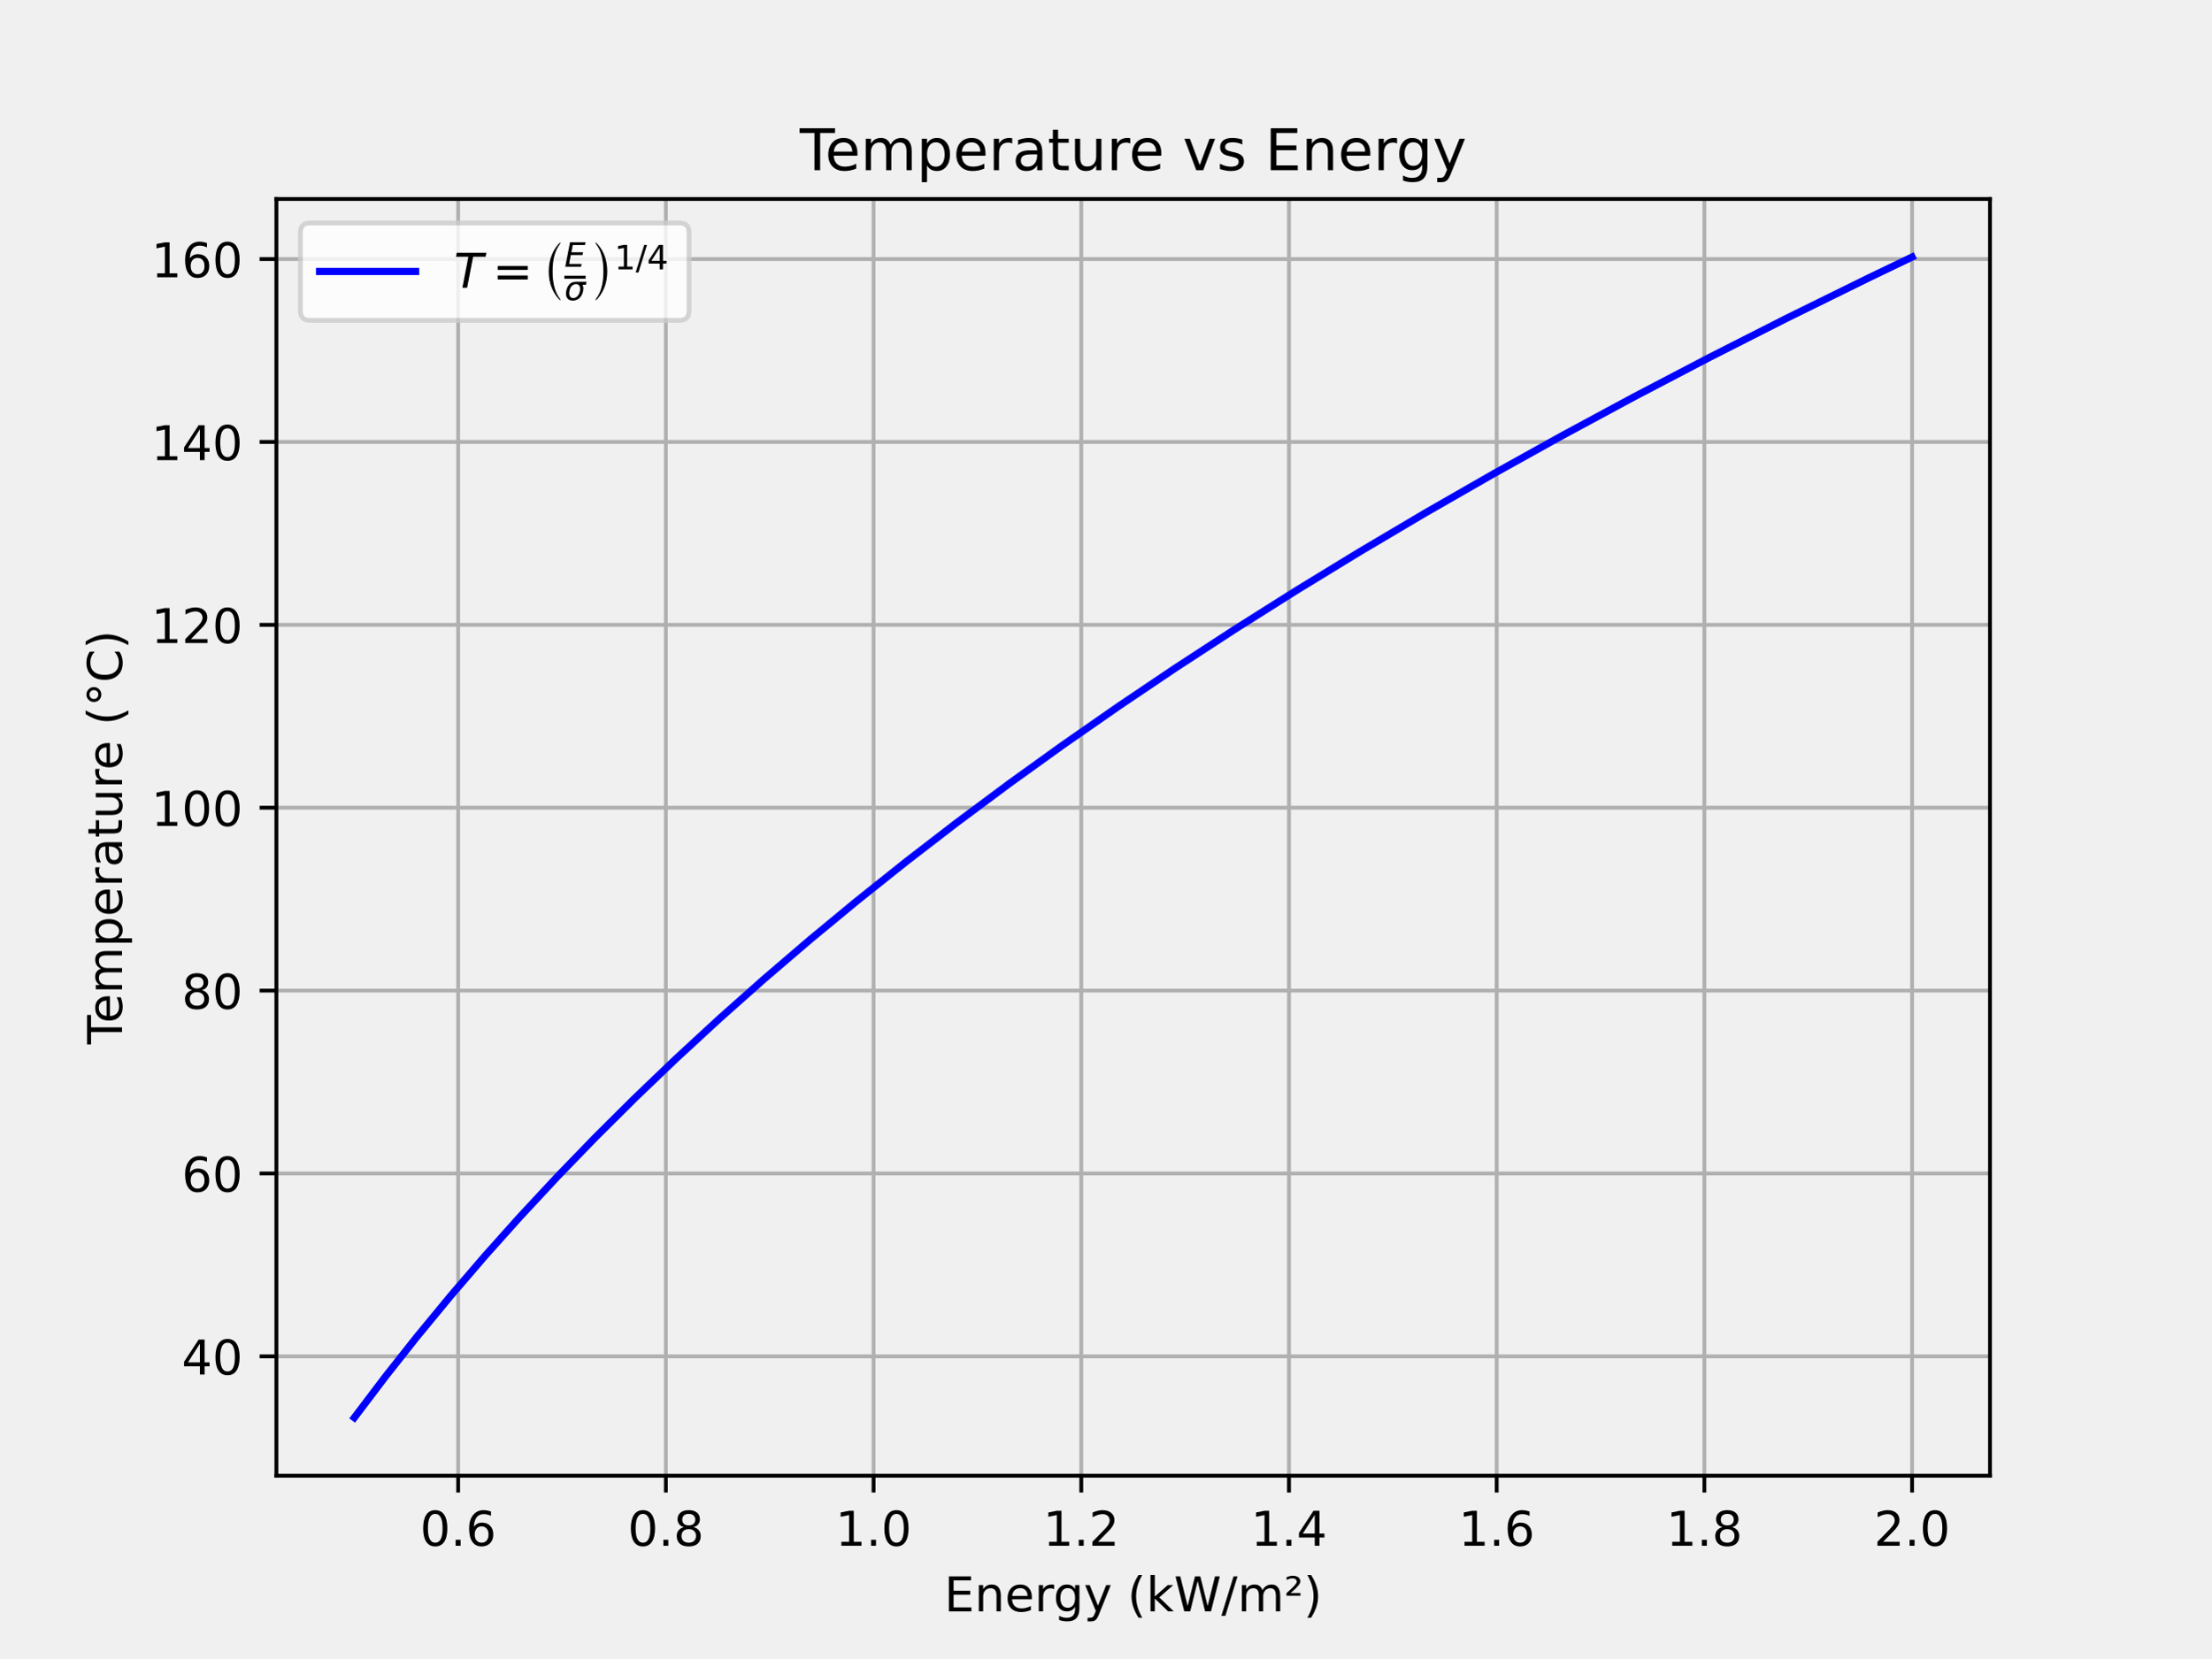
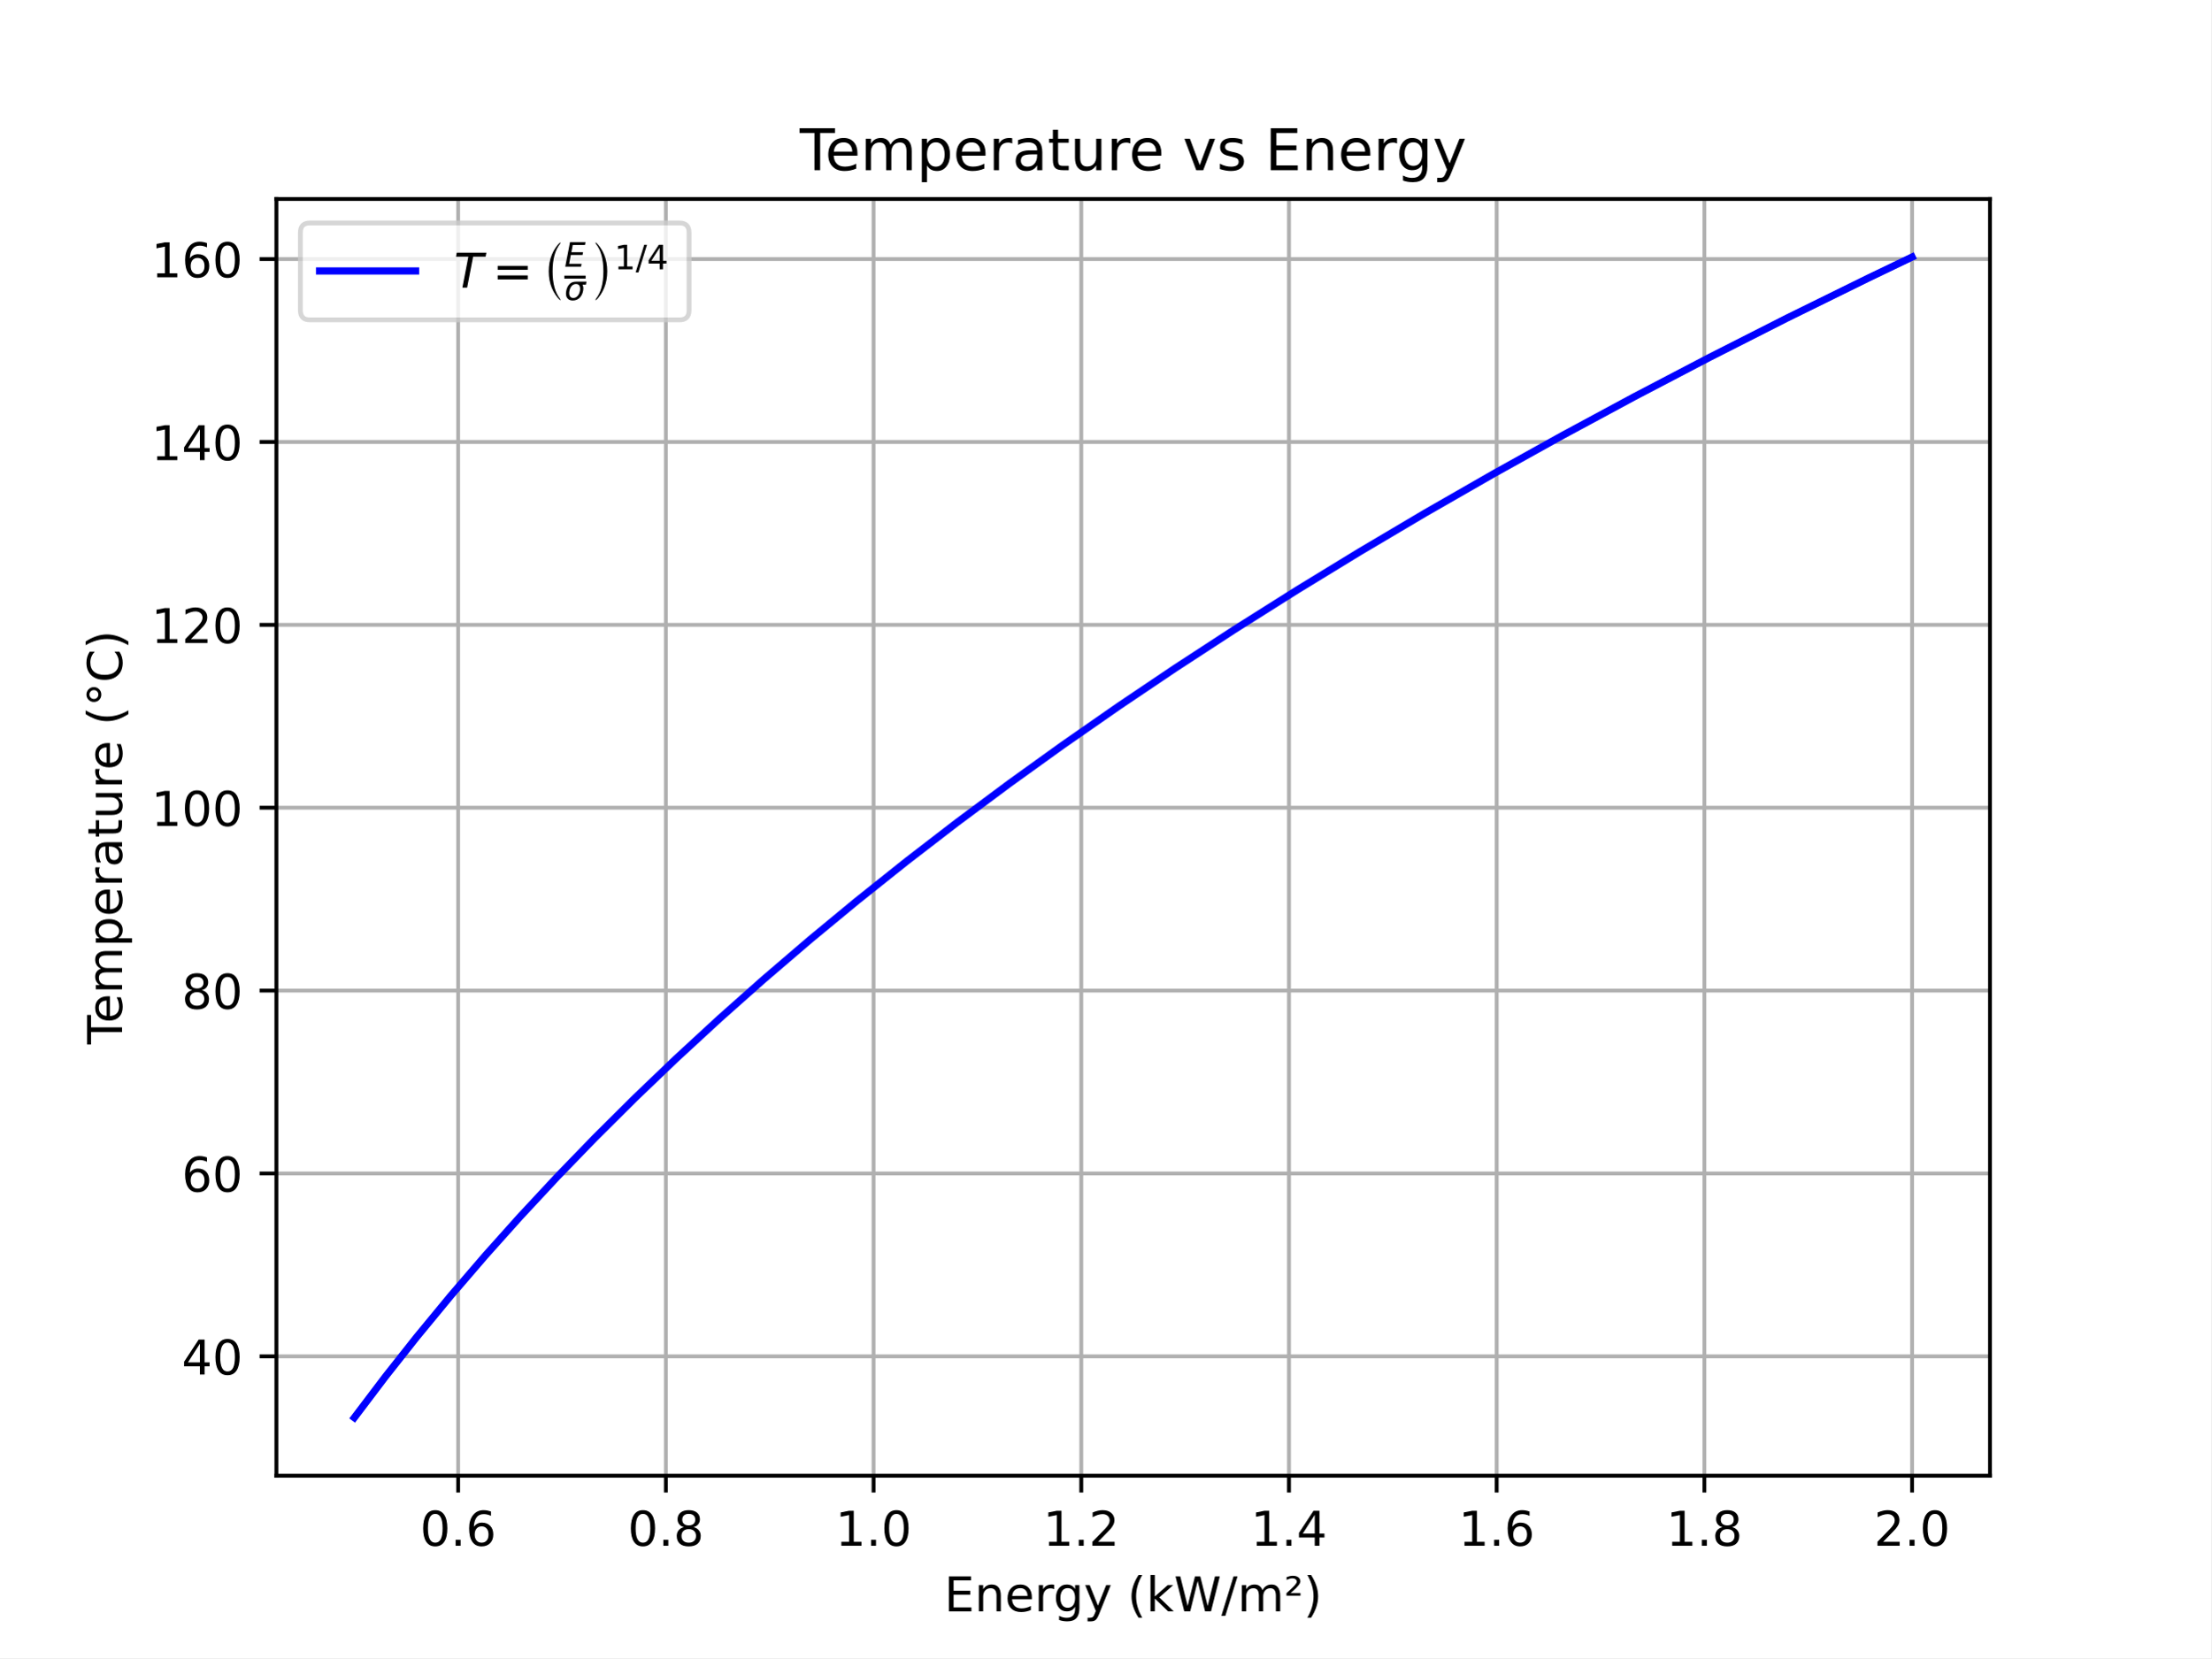
<svg xmlns="http://www.w3.org/2000/svg" xmlns:xlink="http://www.w3.org/1999/xlink" width="460.8pt" height="345.6pt" viewBox="0 0 460.8 345.6" version="1.1">
  <defs>
    <style type="text/css">*{stroke-linejoin: round; stroke-linecap: butt}</style>
  </defs>
  <g id="figure_1">
    <g id="patch_1">
-       <path d="M 0 345.6  L 460.8 345.6  L 460.8 0  L 0 0  L 0 345.6  z " style="fill: none" />
+       <path d="M 0 345.6  L 460.8 345.6  L 460.8 0  L 0 0  z " style="fill: #ffffff" />
    </g>
    <g id="axes_1">
      <g id="patch_2">
-         <path d="M 57.6 307.584  L 414.72 307.584  L 414.72 41.472  L 57.6 41.472  L 57.6 307.584  z " style="fill: none" />
+         <path d="M 57.6 307.584  L 414.72 307.584  L 414.72 41.472  L 57.6 41.472  z " style="fill: #ffffff" />
      </g>
      <g id="matplotlib.axis_1">
        <g id="xtick_1">
          <g id="line2d_1">
-             <path d="M 95.476 307.584  L 95.476 41.472  " clip-path="url(#p5bc723634e)" style="fill: none; stroke: #b0b0b0; stroke-width: 0.8; stroke-linecap: square" />
+             <path d="M 95.476 307.584  L 95.476 41.472  " clip-path="url(#p8fc772c055)" style="fill: none; stroke: #b0b0b0; stroke-width: 0.8; stroke-linecap: square" />
          </g>
          <g id="line2d_2">
            <defs>
-               <path id="m1105224694" d="M 0 0  L 0 3.5  " style="stroke: #000000; stroke-width: 0.8" />
+               <path id="m99af0dffe1" d="M 0 0  L 0 3.5  " style="stroke: #000000; stroke-width: 0.8" />
            </defs>
            <g>
-               <use xlink:href="#m1105224694" x="95.476" y="307.584" style="stroke: #000000; stroke-width: 0.8" />
+               <use xlink:href="#m99af0dffe1" x="95.476" y="307.584" style="stroke: #000000; stroke-width: 0.8" />
            </g>
          </g>
          <g id="text_1">
            <g transform="translate(87.5248 322.1824) scale(0.1 -0.1)">
              <defs>
                <path id="DejaVuSans-30" d="M 2034 4250  Q 1547 4250 1301 3770  Q 1056 3291 1056 2328  Q 1056 1369 1301 889  Q 1547 409 2034 409  Q 2525 409 2770 889  Q 3016 1369 3016 2328  Q 3016 3291 2770 3770  Q 2525 4250 2034 4250  z M 2034 4750  Q 2819 4750 3233 4129  Q 3647 3509 3647 2328  Q 3647 1150 3233 529  Q 2819 -91 2034 -91  Q 1250 -91 836 529  Q 422 1150 422 2328  Q 422 3509 836 4129  Q 1250 4750 2034 4750  z " transform="scale(0.015625)" />
                <path id="DejaVuSans-2e" d="M 684 794  L 1344 794  L 1344 0  L 684 0  L 684 794  z " transform="scale(0.015625)" />
                <path id="DejaVuSans-36" d="M 2113 2584  Q 1688 2584 1439 2293  Q 1191 2003 1191 1497  Q 1191 994 1439 701  Q 1688 409 2113 409  Q 2538 409 2786 701  Q 3034 994 3034 1497  Q 3034 2003 2786 2293  Q 2538 2584 2113 2584  z M 3366 4563  L 3366 3988  Q 3128 4100 2886 4159  Q 2644 4219 2406 4219  Q 1781 4219 1451 3797  Q 1122 3375 1075 2522  Q 1259 2794 1537 2939  Q 1816 3084 2150 3084  Q 2853 3084 3261 2657  Q 3669 2231 3669 1497  Q 3669 778 3244 343  Q 2819 -91 2113 -91  Q 1303 -91 875 529  Q 447 1150 447 2328  Q 447 3434 972 4092  Q 1497 4750 2381 4750  Q 2619 4750 2861 4703  Q 3103 4656 3366 4563  z " transform="scale(0.015625)" />
              </defs>
              <use xlink:href="#DejaVuSans-30" />
              <use xlink:href="#DejaVuSans-2e" transform="translate(63.62305 0)" />
              <use xlink:href="#DejaVuSans-36" transform="translate(95.41016 0)" />
            </g>
          </g>
        </g>
        <g id="xtick_2">
          <g id="line2d_3">
-             <path d="M 138.764 307.584  L 138.764 41.472  " clip-path="url(#p5bc723634e)" style="fill: none; stroke: #b0b0b0; stroke-width: 0.8; stroke-linecap: square" />
+             <path d="M 138.764 307.584  L 138.764 41.472  " clip-path="url(#p8fc772c055)" style="fill: none; stroke: #b0b0b0; stroke-width: 0.8; stroke-linecap: square" />
          </g>
          <g id="line2d_4">
            <g>
-               <use xlink:href="#m1105224694" x="138.764" y="307.584" style="stroke: #000000; stroke-width: 0.8" />
+               <use xlink:href="#m99af0dffe1" x="138.764" y="307.584" style="stroke: #000000; stroke-width: 0.8" />
            </g>
          </g>
          <g id="text_2">
            <g transform="translate(130.8121 322.1824) scale(0.1 -0.1)">
              <defs>
                <path id="DejaVuSans-38" d="M 2034 2216  Q 1584 2216 1326 1975  Q 1069 1734 1069 1313  Q 1069 891 1326 650  Q 1584 409 2034 409  Q 2484 409 2743 651  Q 3003 894 3003 1313  Q 3003 1734 2745 1975  Q 2488 2216 2034 2216  z M 1403 2484  Q 997 2584 770 2862  Q 544 3141 544 3541  Q 544 4100 942 4425  Q 1341 4750 2034 4750  Q 2731 4750 3128 4425  Q 3525 4100 3525 3541  Q 3525 3141 3298 2862  Q 3072 2584 2669 2484  Q 3125 2378 3379 2068  Q 3634 1759 3634 1313  Q 3634 634 3220 271  Q 2806 -91 2034 -91  Q 1263 -91 848 271  Q 434 634 434 1313  Q 434 1759 690 2068  Q 947 2378 1403 2484  z M 1172 3481  Q 1172 3119 1398 2916  Q 1625 2713 2034 2713  Q 2441 2713 2670 2916  Q 2900 3119 2900 3481  Q 2900 3844 2670 4047  Q 2441 4250 2034 4250  Q 1625 4250 1398 4047  Q 1172 3844 1172 3481  z " transform="scale(0.015625)" />
              </defs>
              <use xlink:href="#DejaVuSans-30" />
              <use xlink:href="#DejaVuSans-2e" transform="translate(63.62305 0)" />
              <use xlink:href="#DejaVuSans-38" transform="translate(95.41016 0)" />
            </g>
          </g>
        </g>
        <g id="xtick_3">
          <g id="line2d_5">
-             <path d="M 182.051 307.584  L 182.051 41.472  " clip-path="url(#p5bc723634e)" style="fill: none; stroke: #b0b0b0; stroke-width: 0.8; stroke-linecap: square" />
+             <path d="M 182.051 307.584  L 182.051 41.472  " clip-path="url(#p8fc772c055)" style="fill: none; stroke: #b0b0b0; stroke-width: 0.8; stroke-linecap: square" />
          </g>
          <g id="line2d_6">
            <g>
-               <use xlink:href="#m1105224694" x="182.051" y="307.584" style="stroke: #000000; stroke-width: 0.8" />
+               <use xlink:href="#m99af0dffe1" x="182.051" y="307.584" style="stroke: #000000; stroke-width: 0.8" />
            </g>
          </g>
          <g id="text_3">
            <g transform="translate(174.0993 322.1824) scale(0.1 -0.1)">
              <defs>
                <path id="DejaVuSans-31" d="M 794 531  L 1825 531  L 1825 4091  L 703 3866  L 703 4441  L 1819 4666  L 2450 4666  L 2450 531  L 3481 531  L 3481 0  L 794 0  L 794 531  z " transform="scale(0.015625)" />
              </defs>
              <use xlink:href="#DejaVuSans-31" />
              <use xlink:href="#DejaVuSans-2e" transform="translate(63.62305 0)" />
              <use xlink:href="#DejaVuSans-30" transform="translate(95.41016 0)" />
            </g>
          </g>
        </g>
        <g id="xtick_4">
          <g id="line2d_7">
-             <path d="M 225.338 307.584  L 225.338 41.472  " clip-path="url(#p5bc723634e)" style="fill: none; stroke: #b0b0b0; stroke-width: 0.8; stroke-linecap: square" />
+             <path d="M 225.338 307.584  L 225.338 41.472  " clip-path="url(#p8fc772c055)" style="fill: none; stroke: #b0b0b0; stroke-width: 0.8; stroke-linecap: square" />
          </g>
          <g id="line2d_8">
            <g>
-               <use xlink:href="#m1105224694" x="225.338" y="307.584" style="stroke: #000000; stroke-width: 0.8" />
+               <use xlink:href="#m99af0dffe1" x="225.338" y="307.584" style="stroke: #000000; stroke-width: 0.8" />
            </g>
          </g>
          <g id="text_4">
            <g transform="translate(217.3866 322.1824) scale(0.1 -0.1)">
              <defs>
                <path id="DejaVuSans-32" d="M 1228 531  L 3431 531  L 3431 0  L 469 0  L 469 531  Q 828 903 1448 1529  Q 2069 2156 2228 2338  Q 2531 2678 2651 2914  Q 2772 3150 2772 3378  Q 2772 3750 2511 3984  Q 2250 4219 1831 4219  Q 1534 4219 1204 4116  Q 875 4013 500 3803  L 500 4441  Q 881 4594 1212 4672  Q 1544 4750 1819 4750  Q 2544 4750 2975 4387  Q 3406 4025 3406 3419  Q 3406 3131 3298 2873  Q 3191 2616 2906 2266  Q 2828 2175 2409 1742  Q 1991 1309 1228 531  z " transform="scale(0.015625)" />
              </defs>
              <use xlink:href="#DejaVuSans-31" />
              <use xlink:href="#DejaVuSans-2e" transform="translate(63.62305 0)" />
              <use xlink:href="#DejaVuSans-32" transform="translate(95.41016 0)" />
            </g>
          </g>
        </g>
        <g id="xtick_5">
          <g id="line2d_9">
-             <path d="M 268.625 307.584  L 268.625 41.472  " clip-path="url(#p5bc723634e)" style="fill: none; stroke: #b0b0b0; stroke-width: 0.8; stroke-linecap: square" />
+             <path d="M 268.625 307.584  L 268.625 41.472  " clip-path="url(#p8fc772c055)" style="fill: none; stroke: #b0b0b0; stroke-width: 0.8; stroke-linecap: square" />
          </g>
          <g id="line2d_10">
            <g>
-               <use xlink:href="#m1105224694" x="268.625" y="307.584" style="stroke: #000000; stroke-width: 0.8" />
+               <use xlink:href="#m99af0dffe1" x="268.625" y="307.584" style="stroke: #000000; stroke-width: 0.8" />
            </g>
          </g>
          <g id="text_5">
            <g transform="translate(260.6739 322.1824) scale(0.1 -0.1)">
              <defs>
                <path id="DejaVuSans-34" d="M 2419 4116  L 825 1625  L 2419 1625  L 2419 4116  z M 2253 4666  L 3047 4666  L 3047 1625  L 3713 1625  L 3713 1100  L 3047 1100  L 3047 0  L 2419 0  L 2419 1100  L 313 1100  L 313 1709  L 2253 4666  z " transform="scale(0.015625)" />
              </defs>
              <use xlink:href="#DejaVuSans-31" />
              <use xlink:href="#DejaVuSans-2e" transform="translate(63.62305 0)" />
              <use xlink:href="#DejaVuSans-34" transform="translate(95.41016 0)" />
            </g>
          </g>
        </g>
        <g id="xtick_6">
          <g id="line2d_11">
-             <path d="M 311.913 307.584  L 311.913 41.472  " clip-path="url(#p5bc723634e)" style="fill: none; stroke: #b0b0b0; stroke-width: 0.8; stroke-linecap: square" />
+             <path d="M 311.913 307.584  L 311.913 41.472  " clip-path="url(#p8fc772c055)" style="fill: none; stroke: #b0b0b0; stroke-width: 0.8; stroke-linecap: square" />
          </g>
          <g id="line2d_12">
            <g>
-               <use xlink:href="#m1105224694" x="311.913" y="307.584" style="stroke: #000000; stroke-width: 0.8" />
+               <use xlink:href="#m99af0dffe1" x="311.913" y="307.584" style="stroke: #000000; stroke-width: 0.8" />
            </g>
          </g>
          <g id="text_6">
            <g transform="translate(303.9612 322.1824) scale(0.1 -0.1)">
              <use xlink:href="#DejaVuSans-31" />
              <use xlink:href="#DejaVuSans-2e" transform="translate(63.62305 0)" />
              <use xlink:href="#DejaVuSans-36" transform="translate(95.41016 0)" />
            </g>
          </g>
        </g>
        <g id="xtick_7">
          <g id="line2d_13">
-             <path d="M 355.2 307.584  L 355.2 41.472  " clip-path="url(#p5bc723634e)" style="fill: none; stroke: #b0b0b0; stroke-width: 0.8; stroke-linecap: square" />
+             <path d="M 355.2 307.584  L 355.2 41.472  " clip-path="url(#p8fc772c055)" style="fill: none; stroke: #b0b0b0; stroke-width: 0.8; stroke-linecap: square" />
          </g>
          <g id="line2d_14">
            <g>
-               <use xlink:href="#m1105224694" x="355.2" y="307.584" style="stroke: #000000; stroke-width: 0.8" />
+               <use xlink:href="#m99af0dffe1" x="355.2" y="307.584" style="stroke: #000000; stroke-width: 0.8" />
            </g>
          </g>
          <g id="text_7">
            <g transform="translate(347.2484 322.1824) scale(0.1 -0.1)">
              <use xlink:href="#DejaVuSans-31" />
              <use xlink:href="#DejaVuSans-2e" transform="translate(63.62305 0)" />
              <use xlink:href="#DejaVuSans-38" transform="translate(95.41016 0)" />
            </g>
          </g>
        </g>
        <g id="xtick_8">
          <g id="line2d_15">
-             <path d="M 398.487 307.584  L 398.487 41.472  " clip-path="url(#p5bc723634e)" style="fill: none; stroke: #b0b0b0; stroke-width: 0.8; stroke-linecap: square" />
+             <path d="M 398.487 307.584  L 398.487 41.472  " clip-path="url(#p8fc772c055)" style="fill: none; stroke: #b0b0b0; stroke-width: 0.8; stroke-linecap: square" />
          </g>
          <g id="line2d_16">
            <g>
-               <use xlink:href="#m1105224694" x="398.487" y="307.584" style="stroke: #000000; stroke-width: 0.8" />
+               <use xlink:href="#m99af0dffe1" x="398.487" y="307.584" style="stroke: #000000; stroke-width: 0.8" />
            </g>
          </g>
          <g id="text_8">
            <g transform="translate(390.5357 322.1824) scale(0.1 -0.1)">
              <use xlink:href="#DejaVuSans-32" />
              <use xlink:href="#DejaVuSans-2e" transform="translate(63.62305 0)" />
              <use xlink:href="#DejaVuSans-30" transform="translate(95.41016 0)" />
            </g>
          </g>
        </g>
        <g id="text_9">
          <g transform="translate(196.7647 335.8606) scale(0.1 -0.1)">
            <defs>
              <path id="DejaVuSans-45" d="M 628 4666  L 3578 4666  L 3578 4134  L 1259 4134  L 1259 2753  L 3481 2753  L 3481 2222  L 1259 2222  L 1259 531  L 3634 531  L 3634 0  L 628 0  L 628 4666  z " transform="scale(0.015625)" />
              <path id="DejaVuSans-6e" d="M 3513 2113  L 3513 0  L 2938 0  L 2938 2094  Q 2938 2591 2744 2837  Q 2550 3084 2163 3084  Q 1697 3084 1428 2787  Q 1159 2491 1159 1978  L 1159 0  L 581 0  L 581 3500  L 1159 3500  L 1159 2956  Q 1366 3272 1645 3428  Q 1925 3584 2291 3584  Q 2894 3584 3203 3211  Q 3513 2838 3513 2113  z " transform="scale(0.015625)" />
              <path id="DejaVuSans-65" d="M 3597 1894  L 3597 1613  L 953 1613  Q 991 1019 1311 708  Q 1631 397 2203 397  Q 2534 397 2845 478  Q 3156 559 3463 722  L 3463 178  Q 3153 47 2828 -22  Q 2503 -91 2169 -91  Q 1331 -91 842 396  Q 353 884 353 1716  Q 353 2575 817 3079  Q 1281 3584 2069 3584  Q 2775 3584 3186 3129  Q 3597 2675 3597 1894  z M 3022 2063  Q 3016 2534 2758 2815  Q 2500 3097 2075 3097  Q 1594 3097 1305 2825  Q 1016 2553 972 2059  L 3022 2063  z " transform="scale(0.015625)" />
              <path id="DejaVuSans-72" d="M 2631 2963  Q 2534 3019 2420 3045  Q 2306 3072 2169 3072  Q 1681 3072 1420 2755  Q 1159 2438 1159 1844  L 1159 0  L 581 0  L 581 3500  L 1159 3500  L 1159 2956  Q 1341 3275 1631 3429  Q 1922 3584 2338 3584  Q 2397 3584 2469 3576  Q 2541 3569 2628 3553  L 2631 2963  z " transform="scale(0.015625)" />
              <path id="DejaVuSans-67" d="M 2906 1791  Q 2906 2416 2648 2759  Q 2391 3103 1925 3103  Q 1463 3103 1205 2759  Q 947 2416 947 1791  Q 947 1169 1205 825  Q 1463 481 1925 481  Q 2391 481 2648 825  Q 2906 1169 2906 1791  z M 3481 434  Q 3481 -459 3084 -895  Q 2688 -1331 1869 -1331  Q 1566 -1331 1297 -1286  Q 1028 -1241 775 -1147  L 775 -588  Q 1028 -725 1275 -790  Q 1522 -856 1778 -856  Q 2344 -856 2625 -561  Q 2906 -266 2906 331  L 2906 616  Q 2728 306 2450 153  Q 2172 0 1784 0  Q 1141 0 747 490  Q 353 981 353 1791  Q 353 2603 747 3093  Q 1141 3584 1784 3584  Q 2172 3584 2450 3431  Q 2728 3278 2906 2969  L 2906 3500  L 3481 3500  L 3481 434  z " transform="scale(0.015625)" />
              <path id="DejaVuSans-79" d="M 2059 -325  Q 1816 -950 1584 -1140  Q 1353 -1331 966 -1331  L 506 -1331  L 506 -850  L 844 -850  Q 1081 -850 1212 -737  Q 1344 -625 1503 -206  L 1606 56  L 191 3500  L 800 3500  L 1894 763  L 2988 3500  L 3597 3500  L 2059 -325  z " transform="scale(0.015625)" />
              <path id="DejaVuSans-20" transform="scale(0.015625)" />
              <path id="DejaVuSans-28" d="M 1984 4856  Q 1566 4138 1362 3434  Q 1159 2731 1159 2009  Q 1159 1288 1364 580  Q 1569 -128 1984 -844  L 1484 -844  Q 1016 -109 783 600  Q 550 1309 550 2009  Q 550 2706 781 3412  Q 1013 4119 1484 4856  L 1984 4856  z " transform="scale(0.015625)" />
              <path id="DejaVuSans-6b" d="M 581 4863  L 1159 4863  L 1159 1991  L 2875 3500  L 3609 3500  L 1753 1863  L 3688 0  L 2938 0  L 1159 1709  L 1159 0  L 581 0  L 581 4863  z " transform="scale(0.015625)" />
              <path id="DejaVuSans-57" d="M 213 4666  L 850 4666  L 1831 722  L 2809 4666  L 3519 4666  L 4500 722  L 5478 4666  L 6119 4666  L 4947 0  L 4153 0  L 3169 4050  L 2175 0  L 1381 0  L 213 4666  z " transform="scale(0.015625)" />
              <path id="DejaVuSans-2f" d="M 1625 4666  L 2156 4666  L 531 -594  L 0 -594  L 1625 4666  z " transform="scale(0.015625)" />
              <path id="DejaVuSans-6d" d="M 3328 2828  Q 3544 3216 3844 3400  Q 4144 3584 4550 3584  Q 5097 3584 5394 3201  Q 5691 2819 5691 2113  L 5691 0  L 5113 0  L 5113 2094  Q 5113 2597 4934 2840  Q 4756 3084 4391 3084  Q 3944 3084 3684 2787  Q 3425 2491 3425 1978  L 3425 0  L 2847 0  L 2847 2094  Q 2847 2600 2669 2842  Q 2491 3084 2119 3084  Q 1678 3084 1418 2786  Q 1159 2488 1159 1978  L 1159 0  L 581 0  L 581 3500  L 1159 3500  L 1159 2956  Q 1356 3278 1631 3431  Q 1906 3584 2284 3584  Q 2666 3584 2933 3390  Q 3200 3197 3328 2828  z " transform="scale(0.015625)" />
              <path id="DejaVuSans-b2" d="M 838 2444  L 2163 2444  L 2163 2088  L 294 2088  L 294 2431  Q 400 2528 597 2703  Q 1672 3656 1672 3950  Q 1672 4156 1509 4282  Q 1347 4409 1081 4409  Q 919 4409 728 4354  Q 538 4300 313 4191  L 313 4575  Q 553 4663 761 4706  Q 969 4750 1147 4750  Q 1600 4750 1872 4544  Q 2144 4338 2144 4000  Q 2144 3566 1109 2678  Q 934 2528 838 2444  z " transform="scale(0.015625)" />
              <path id="DejaVuSans-29" d="M 513 4856  L 1013 4856  Q 1481 4119 1714 3412  Q 1947 2706 1947 2009  Q 1947 1309 1714 600  Q 1481 -109 1013 -844  L 513 -844  Q 928 -128 1133 580  Q 1338 1288 1338 2009  Q 1338 2731 1133 3434  Q 928 4138 513 4856  z " transform="scale(0.015625)" />
            </defs>
            <use xlink:href="#DejaVuSans-45" />
            <use xlink:href="#DejaVuSans-6e" transform="translate(63.18359 0)" />
            <use xlink:href="#DejaVuSans-65" transform="translate(126.5625 0)" />
            <use xlink:href="#DejaVuSans-72" transform="translate(188.0859 0)" />
            <use xlink:href="#DejaVuSans-67" transform="translate(227.4492 0)" />
            <use xlink:href="#DejaVuSans-79" transform="translate(290.9258 0)" />
            <use xlink:href="#DejaVuSans-20" transform="translate(350.1055 0)" />
            <use xlink:href="#DejaVuSans-28" transform="translate(381.8926 0)" />
            <use xlink:href="#DejaVuSans-6b" transform="translate(420.9062 0)" />
            <use xlink:href="#DejaVuSans-57" transform="translate(478.8164 0)" />
            <use xlink:href="#DejaVuSans-2f" transform="translate(577.6934 0)" />
            <use xlink:href="#DejaVuSans-6d" transform="translate(611.3848 0)" />
            <use xlink:href="#DejaVuSans-b2" transform="translate(708.7969 0)" />
            <use xlink:href="#DejaVuSans-29" transform="translate(748.8848 0)" />
          </g>
        </g>
      </g>
      <g id="matplotlib.axis_2">
        <g id="ytick_1">
          <g id="line2d_17">
-             <path d="M 57.6 282.701  L 414.72 282.701  " clip-path="url(#p5bc723634e)" style="fill: none; stroke: #b0b0b0; stroke-width: 0.8; stroke-linecap: square" />
+             <path d="M 57.6 282.701  L 414.72 282.701  " clip-path="url(#p8fc772c055)" style="fill: none; stroke: #b0b0b0; stroke-width: 0.8; stroke-linecap: square" />
          </g>
          <g id="line2d_18">
            <defs>
-               <path id="m6d664740a3" d="M 0 0  L -3.5 0  " style="stroke: #000000; stroke-width: 0.8" />
+               <path id="m64b861ab31" d="M 0 0  L -3.5 0  " style="stroke: #000000; stroke-width: 0.8" />
            </defs>
            <g>
-               <use xlink:href="#m6d664740a3" x="57.6" y="282.701" style="stroke: #000000; stroke-width: 0.8" />
+               <use xlink:href="#m64b861ab31" x="57.6" y="282.701" style="stroke: #000000; stroke-width: 0.8" />
            </g>
          </g>
          <g id="text_10">
            <g transform="translate(37.875 286.5003) scale(0.1 -0.1)">
              <use xlink:href="#DejaVuSans-34" />
              <use xlink:href="#DejaVuSans-30" transform="translate(63.62305 0)" />
            </g>
          </g>
        </g>
        <g id="ytick_2">
          <g id="line2d_19">
-             <path d="M 57.6 244.583  L 414.72 244.583  " clip-path="url(#p5bc723634e)" style="fill: none; stroke: #b0b0b0; stroke-width: 0.8; stroke-linecap: square" />
+             <path d="M 57.6 244.583  L 414.72 244.583  " clip-path="url(#p8fc772c055)" style="fill: none; stroke: #b0b0b0; stroke-width: 0.8; stroke-linecap: square" />
          </g>
          <g id="line2d_20">
            <g>
-               <use xlink:href="#m6d664740a3" x="57.6" y="244.583" style="stroke: #000000; stroke-width: 0.8" />
+               <use xlink:href="#m64b861ab31" x="57.6" y="244.583" style="stroke: #000000; stroke-width: 0.8" />
            </g>
          </g>
          <g id="text_11">
            <g transform="translate(37.875 248.3823) scale(0.1 -0.1)">
              <use xlink:href="#DejaVuSans-36" />
              <use xlink:href="#DejaVuSans-30" transform="translate(63.62305 0)" />
            </g>
          </g>
        </g>
        <g id="ytick_3">
          <g id="line2d_21">
-             <path d="M 57.6 206.465  L 414.72 206.465  " clip-path="url(#p5bc723634e)" style="fill: none; stroke: #b0b0b0; stroke-width: 0.8; stroke-linecap: square" />
+             <path d="M 57.6 206.465  L 414.72 206.465  " clip-path="url(#p8fc772c055)" style="fill: none; stroke: #b0b0b0; stroke-width: 0.8; stroke-linecap: square" />
          </g>
          <g id="line2d_22">
            <g>
-               <use xlink:href="#m6d664740a3" x="57.6" y="206.465" style="stroke: #000000; stroke-width: 0.8" />
+               <use xlink:href="#m64b861ab31" x="57.6" y="206.465" style="stroke: #000000; stroke-width: 0.8" />
            </g>
          </g>
          <g id="text_12">
            <g transform="translate(37.875 210.2642) scale(0.1 -0.1)">
              <use xlink:href="#DejaVuSans-38" />
              <use xlink:href="#DejaVuSans-30" transform="translate(63.62305 0)" />
            </g>
          </g>
        </g>
        <g id="ytick_4">
          <g id="line2d_23">
-             <path d="M 57.6 168.347  L 414.72 168.347  " clip-path="url(#p5bc723634e)" style="fill: none; stroke: #b0b0b0; stroke-width: 0.8; stroke-linecap: square" />
+             <path d="M 57.6 168.347  L 414.72 168.347  " clip-path="url(#p8fc772c055)" style="fill: none; stroke: #b0b0b0; stroke-width: 0.8; stroke-linecap: square" />
          </g>
          <g id="line2d_24">
            <g>
-               <use xlink:href="#m6d664740a3" x="57.6" y="168.347" style="stroke: #000000; stroke-width: 0.8" />
+               <use xlink:href="#m64b861ab31" x="57.6" y="168.347" style="stroke: #000000; stroke-width: 0.8" />
            </g>
          </g>
          <g id="text_13">
            <g transform="translate(31.5125 172.1462) scale(0.1 -0.1)">
              <use xlink:href="#DejaVuSans-31" />
              <use xlink:href="#DejaVuSans-30" transform="translate(63.62305 0)" />
              <use xlink:href="#DejaVuSans-30" transform="translate(127.2461 0)" />
            </g>
          </g>
        </g>
        <g id="ytick_5">
          <g id="line2d_25">
-             <path d="M 57.6 130.229  L 414.72 130.229  " clip-path="url(#p5bc723634e)" style="fill: none; stroke: #b0b0b0; stroke-width: 0.8; stroke-linecap: square" />
+             <path d="M 57.6 130.229  L 414.72 130.229  " clip-path="url(#p8fc772c055)" style="fill: none; stroke: #b0b0b0; stroke-width: 0.8; stroke-linecap: square" />
          </g>
          <g id="line2d_26">
            <g>
-               <use xlink:href="#m6d664740a3" x="57.6" y="130.229" style="stroke: #000000; stroke-width: 0.8" />
+               <use xlink:href="#m64b861ab31" x="57.6" y="130.229" style="stroke: #000000; stroke-width: 0.8" />
            </g>
          </g>
          <g id="text_14">
            <g transform="translate(31.5125 134.0281) scale(0.1 -0.1)">
              <use xlink:href="#DejaVuSans-31" />
              <use xlink:href="#DejaVuSans-32" transform="translate(63.62305 0)" />
              <use xlink:href="#DejaVuSans-30" transform="translate(127.2461 0)" />
            </g>
          </g>
        </g>
        <g id="ytick_6">
          <g id="line2d_27">
-             <path d="M 57.6 92.111  L 414.72 92.111  " clip-path="url(#p5bc723634e)" style="fill: none; stroke: #b0b0b0; stroke-width: 0.8; stroke-linecap: square" />
+             <path d="M 57.6 92.111  L 414.72 92.111  " clip-path="url(#p8fc772c055)" style="fill: none; stroke: #b0b0b0; stroke-width: 0.8; stroke-linecap: square" />
          </g>
          <g id="line2d_28">
            <g>
-               <use xlink:href="#m6d664740a3" x="57.6" y="92.111" style="stroke: #000000; stroke-width: 0.8" />
+               <use xlink:href="#m64b861ab31" x="57.6" y="92.111" style="stroke: #000000; stroke-width: 0.8" />
            </g>
          </g>
          <g id="text_15">
            <g transform="translate(31.5125 95.91007) scale(0.1 -0.1)">
              <use xlink:href="#DejaVuSans-31" />
              <use xlink:href="#DejaVuSans-34" transform="translate(63.62305 0)" />
              <use xlink:href="#DejaVuSans-30" transform="translate(127.2461 0)" />
            </g>
          </g>
        </g>
        <g id="ytick_7">
          <g id="line2d_29">
-             <path d="M 57.6 53.993  L 414.72 53.993  " clip-path="url(#p5bc723634e)" style="fill: none; stroke: #b0b0b0; stroke-width: 0.8; stroke-linecap: square" />
+             <path d="M 57.6 53.993  L 414.72 53.993  " clip-path="url(#p8fc772c055)" style="fill: none; stroke: #b0b0b0; stroke-width: 0.8; stroke-linecap: square" />
          </g>
          <g id="line2d_30">
            <g>
-               <use xlink:href="#m6d664740a3" x="57.6" y="53.993" style="stroke: #000000; stroke-width: 0.8" />
+               <use xlink:href="#m64b861ab31" x="57.6" y="53.993" style="stroke: #000000; stroke-width: 0.8" />
            </g>
          </g>
          <g id="text_16">
            <g transform="translate(31.5125 57.79201) scale(0.1 -0.1)">
              <use xlink:href="#DejaVuSans-31" />
              <use xlink:href="#DejaVuSans-36" transform="translate(63.62305 0)" />
              <use xlink:href="#DejaVuSans-30" transform="translate(127.2461 0)" />
            </g>
          </g>
        </g>
        <g id="text_17">
          <g transform="translate(25.43281 217.6796) rotate(-90) scale(0.1 -0.1)">
            <defs>
              <path id="DejaVuSans-54" d="M -19 4666  L 3928 4666  L 3928 4134  L 2272 4134  L 2272 0  L 1638 0  L 1638 4134  L -19 4134  L -19 4666  z " transform="scale(0.015625)" />
              <path id="DejaVuSans-70" d="M 1159 525  L 1159 -1331  L 581 -1331  L 581 3500  L 1159 3500  L 1159 2969  Q 1341 3281 1617 3432  Q 1894 3584 2278 3584  Q 2916 3584 3314 3078  Q 3713 2572 3713 1747  Q 3713 922 3314 415  Q 2916 -91 2278 -91  Q 1894 -91 1617 61  Q 1341 213 1159 525  z M 3116 1747  Q 3116 2381 2855 2742  Q 2594 3103 2138 3103  Q 1681 3103 1420 2742  Q 1159 2381 1159 1747  Q 1159 1113 1420 752  Q 1681 391 2138 391  Q 2594 391 2855 752  Q 3116 1113 3116 1747  z " transform="scale(0.015625)" />
              <path id="DejaVuSans-61" d="M 2194 1759  Q 1497 1759 1228 1600  Q 959 1441 959 1056  Q 959 750 1161 570  Q 1363 391 1709 391  Q 2188 391 2477 730  Q 2766 1069 2766 1631  L 2766 1759  L 2194 1759  z M 3341 1997  L 3341 0  L 2766 0  L 2766 531  Q 2569 213 2275 61  Q 1981 -91 1556 -91  Q 1019 -91 701 211  Q 384 513 384 1019  Q 384 1609 779 1909  Q 1175 2209 1959 2209  L 2766 2209  L 2766 2266  Q 2766 2663 2505 2880  Q 2244 3097 1772 3097  Q 1472 3097 1187 3025  Q 903 2953 641 2809  L 641 3341  Q 956 3463 1253 3523  Q 1550 3584 1831 3584  Q 2591 3584 2966 3190  Q 3341 2797 3341 1997  z " transform="scale(0.015625)" />
              <path id="DejaVuSans-74" d="M 1172 4494  L 1172 3500  L 2356 3500  L 2356 3053  L 1172 3053  L 1172 1153  Q 1172 725 1289 603  Q 1406 481 1766 481  L 2356 481  L 2356 0  L 1766 0  Q 1100 0 847 248  Q 594 497 594 1153  L 594 3053  L 172 3053  L 172 3500  L 594 3500  L 594 4494  L 1172 4494  z " transform="scale(0.015625)" />
              <path id="DejaVuSans-75" d="M 544 1381  L 544 3500  L 1119 3500  L 1119 1403  Q 1119 906 1312 657  Q 1506 409 1894 409  Q 2359 409 2629 706  Q 2900 1003 2900 1516  L 2900 3500  L 3475 3500  L 3475 0  L 2900 0  L 2900 538  Q 2691 219 2414 64  Q 2138 -91 1772 -91  Q 1169 -91 856 284  Q 544 659 544 1381  z M 1991 3584  L 1991 3584  z " transform="scale(0.015625)" />
              <path id="DejaVuSans-b0" d="M 1600 4347  Q 1350 4347 1178 4173  Q 1006 4000 1006 3750  Q 1006 3503 1178 3333  Q 1350 3163 1600 3163  Q 1850 3163 2022 3333  Q 2194 3503 2194 3750  Q 2194 3997 2020 4172  Q 1847 4347 1600 4347  z M 1600 4750  Q 1800 4750 1984 4673  Q 2169 4597 2303 4453  Q 2447 4313 2519 4134  Q 2591 3956 2591 3750  Q 2591 3338 2302 3052  Q 2013 2766 1594 2766  Q 1172 2766 890 3047  Q 609 3328 609 3750  Q 609 4169 896 4459  Q 1184 4750 1600 4750  z " transform="scale(0.015625)" />
              <path id="DejaVuSans-43" d="M 4122 4306  L 4122 3641  Q 3803 3938 3442 4084  Q 3081 4231 2675 4231  Q 1875 4231 1450 3742  Q 1025 3253 1025 2328  Q 1025 1406 1450 917  Q 1875 428 2675 428  Q 3081 428 3442 575  Q 3803 722 4122 1019  L 4122 359  Q 3791 134 3420 21  Q 3050 -91 2638 -91  Q 1578 -91 968 557  Q 359 1206 359 2328  Q 359 3453 968 4101  Q 1578 4750 2638 4750  Q 3056 4750 3426 4639  Q 3797 4528 4122 4306  z " transform="scale(0.015625)" />
            </defs>
            <use xlink:href="#DejaVuSans-54" />
            <use xlink:href="#DejaVuSans-65" transform="translate(44.08398 0)" />
            <use xlink:href="#DejaVuSans-6d" transform="translate(105.6074 0)" />
            <use xlink:href="#DejaVuSans-70" transform="translate(203.0195 0)" />
            <use xlink:href="#DejaVuSans-65" transform="translate(266.4961 0)" />
            <use xlink:href="#DejaVuSans-72" transform="translate(328.0195 0)" />
            <use xlink:href="#DejaVuSans-61" transform="translate(369.1328 0)" />
            <use xlink:href="#DejaVuSans-74" transform="translate(430.4121 0)" />
            <use xlink:href="#DejaVuSans-75" transform="translate(469.6211 0)" />
            <use xlink:href="#DejaVuSans-72" transform="translate(533 0)" />
            <use xlink:href="#DejaVuSans-65" transform="translate(571.8633 0)" />
            <use xlink:href="#DejaVuSans-20" transform="translate(633.3867 0)" />
            <use xlink:href="#DejaVuSans-28" transform="translate(665.1738 0)" />
            <use xlink:href="#DejaVuSans-b0" transform="translate(704.1875 0)" />
            <use xlink:href="#DejaVuSans-43" transform="translate(754.1875 0)" />
            <use xlink:href="#DejaVuSans-29" transform="translate(824.0117 0)" />
          </g>
        </g>
      </g>
      <g id="line2d_31">
-         <path d="M 73.833 295.488  L 80.339 286.901  L 86.845 278.672  L 94.002 269.994  L 101.158 261.671  L 108.315 253.672  L 116.122 245.282  L 123.93 237.212  L 132.388 228.8  L 140.846 220.702  L 149.954 212.302  L 159.063 204.208  L 168.822 195.848  L 178.581 187.783  L 188.991 179.48  L 199.401 171.463  L 210.461 163.233  L 221.521 155.277  L 233.232 147.13  L 244.943 139.246  L 257.305 131.188  L 270.317 122.978  L 283.329 115.027  L 296.992 106.937  L 311.305 98.726  L 325.619 90.766  L 340.583 82.695  L 356.198 74.526  L 372.463 66.272  L 389.379 57.948  L 398.487 53.568  L 398.487 53.568  " clip-path="url(#p5bc723634e)" style="fill: none; stroke: #0000ff; stroke-width: 1.5; stroke-linecap: square" />
+         <path d="M 73.833 295.488  L 80.339 286.901  L 86.845 278.672  L 94.002 269.994  L 101.158 261.671  L 108.315 253.672  L 116.122 245.282  L 123.93 237.212  L 132.388 228.8  L 140.846 220.702  L 149.954 212.302  L 159.063 204.208  L 168.822 195.848  L 178.581 187.783  L 188.991 179.48  L 199.401 171.463  L 210.461 163.233  L 221.521 155.277  L 233.232 147.13  L 244.943 139.246  L 257.305 131.188  L 270.317 122.978  L 283.329 115.027  L 296.992 106.937  L 311.305 98.726  L 325.619 90.766  L 340.583 82.695  L 356.198 74.526  L 372.463 66.272  L 389.379 57.948  L 398.487 53.568  L 398.487 53.568  " clip-path="url(#p8fc772c055)" style="fill: none; stroke: #0000ff; stroke-width: 1.5; stroke-linecap: square" />
      </g>
      <g id="patch_3">
        <path d="M 57.6 307.584  L 57.6 41.472  " style="fill: none; stroke: #000000; stroke-width: 0.8; stroke-linejoin: miter; stroke-linecap: square" />
      </g>
      <g id="patch_4">
        <path d="M 414.72 307.584  L 414.72 41.472  " style="fill: none; stroke: #000000; stroke-width: 0.8; stroke-linejoin: miter; stroke-linecap: square" />
      </g>
      <g id="patch_5">
        <path d="M 57.6 307.584  L 414.72 307.584  " style="fill: none; stroke: #000000; stroke-width: 0.8; stroke-linejoin: miter; stroke-linecap: square" />
      </g>
      <g id="patch_6">
        <path d="M 57.6 41.472  L 414.72 41.472  " style="fill: none; stroke: #000000; stroke-width: 0.8; stroke-linejoin: miter; stroke-linecap: square" />
      </g>
      <g id="text_18">
        <g transform="translate(166.6584 35.472) scale(0.12 -0.12)">
          <defs>
            <path id="DejaVuSans-76" d="M 191 3500  L 800 3500  L 1894 563  L 2988 3500  L 3597 3500  L 2284 0  L 1503 0  L 191 3500  z " transform="scale(0.015625)" />
            <path id="DejaVuSans-73" d="M 2834 3397  L 2834 2853  Q 2591 2978 2328 3040  Q 2066 3103 1784 3103  Q 1356 3103 1142 2972  Q 928 2841 928 2578  Q 928 2378 1081 2264  Q 1234 2150 1697 2047  L 1894 2003  Q 2506 1872 2764 1633  Q 3022 1394 3022 966  Q 3022 478 2636 193  Q 2250 -91 1575 -91  Q 1294 -91 989 -36  Q 684 19 347 128  L 347 722  Q 666 556 975 473  Q 1284 391 1588 391  Q 1994 391 2212 530  Q 2431 669 2431 922  Q 2431 1156 2273 1281  Q 2116 1406 1581 1522  L 1381 1569  Q 847 1681 609 1914  Q 372 2147 372 2553  Q 372 3047 722 3315  Q 1072 3584 1716 3584  Q 2034 3584 2315 3537  Q 2597 3491 2834 3397  z " transform="scale(0.015625)" />
          </defs>
          <use xlink:href="#DejaVuSans-54" />
          <use xlink:href="#DejaVuSans-65" transform="translate(44.08398 0)" />
          <use xlink:href="#DejaVuSans-6d" transform="translate(105.6074 0)" />
          <use xlink:href="#DejaVuSans-70" transform="translate(203.0195 0)" />
          <use xlink:href="#DejaVuSans-65" transform="translate(266.4961 0)" />
          <use xlink:href="#DejaVuSans-72" transform="translate(328.0195 0)" />
          <use xlink:href="#DejaVuSans-61" transform="translate(369.1328 0)" />
          <use xlink:href="#DejaVuSans-74" transform="translate(430.4121 0)" />
          <use xlink:href="#DejaVuSans-75" transform="translate(469.6211 0)" />
          <use xlink:href="#DejaVuSans-72" transform="translate(533 0)" />
          <use xlink:href="#DejaVuSans-65" transform="translate(571.8633 0)" />
          <use xlink:href="#DejaVuSans-20" transform="translate(633.3867 0)" />
          <use xlink:href="#DejaVuSans-76" transform="translate(665.1738 0)" />
          <use xlink:href="#DejaVuSans-73" transform="translate(724.3535 0)" />
          <use xlink:href="#DejaVuSans-20" transform="translate(776.4531 0)" />
          <use xlink:href="#DejaVuSans-45" transform="translate(808.2402 0)" />
          <use xlink:href="#DejaVuSans-6e" transform="translate(871.4238 0)" />
          <use xlink:href="#DejaVuSans-65" transform="translate(934.8027 0)" />
          <use xlink:href="#DejaVuSans-72" transform="translate(996.3262 0)" />
          <use xlink:href="#DejaVuSans-67" transform="translate(1035.689 0)" />
          <use xlink:href="#DejaVuSans-79" transform="translate(1099.166 0)" />
        </g>
      </g>
      <g id="legend_1">
        <g id="patch_7">
-           <path d="M 64.6 66.772  L 141.6 66.772  Q 143.6 66.772 143.6 64.772  L 143.6 48.472  Q 143.6 46.472 141.6 46.472  L 64.6 46.472  Q 62.6 46.472 62.6 48.472  L 62.6 64.772  Q 62.6 66.772 64.6 66.772  z " style="fill: #ffffff; opacity: 0.8; stroke: #cccccc; stroke-linejoin: miter" />
+           <path d="M 64.6 66.672  L 141.6 66.672  Q 143.6 66.672 143.6 64.672  L 143.6 48.472  Q 143.6 46.472 141.6 46.472  L 64.6 46.472  Q 62.6 46.472 62.6 48.472  L 62.6 64.672  Q 62.6 66.672 64.6 66.672  z " style="fill: #ffffff; opacity: 0.8; stroke: #cccccc; stroke-linejoin: miter" />
        </g>
        <g id="line2d_32">
-           <path d="M 66.6 56.572  L 76.6 56.572  L 86.6 56.572  " style="fill: none; stroke: #0000ff; stroke-width: 1.5; stroke-linecap: square" />
+           <path d="M 66.6 56.472  L 76.6 56.472  L 86.6 56.472  " style="fill: none; stroke: #0000ff; stroke-width: 1.5; stroke-linecap: square" />
        </g>
        <g id="text_19">
-           <g transform="translate(94.6 60.072) scale(0.1 -0.1)">
+           <g transform="translate(94.6 59.972) scale(0.1 -0.1)">
            <defs>
              <path id="DejaVuSans-Oblique-54" d="M 378 4666  L 4325 4666  L 4225 4134  L 2559 4134  L 1759 0  L 1125 0  L 1925 4134  L 275 4134  L 378 4666  z " transform="scale(0.015625)" />
              <path id="DejaVuSans-3d" d="M 678 2906  L 4684 2906  L 4684 2381  L 678 2381  L 678 2906  z M 678 1631  L 4684 1631  L 4684 1100  L 678 1100  L 678 1631  z " transform="scale(0.015625)" />
              <path id="STIXSizeOneSym-Regular-28" d="M 2445 -858  L 2445 -1050  Q 1728 -371 1309 630  Q 890 1632 890 2886  Q 890 4122 1309 5136  Q 1728 6150 2445 6822  L 2445 6630  Q 1408 5363 1408 2886  Q 1408 410 2445 -858  z " transform="scale(0.015625)" />
              <path id="DejaVuSans-Oblique-45" d="M 1081 4666  L 4031 4666  L 3928 4134  L 1606 4134  L 1338 2753  L 3566 2753  L 3463 2222  L 1234 2222  L 909 531  L 3284 531  L 3181 0  L 172 0  L 1081 4666  z " transform="scale(0.015625)" />
              <path id="DejaVuSans-Oblique-3c3" d="M 2219 3044  Q 1744 3044 1422 2700  Q 1081 2341 969 1747  Q 844 1119 1044 756  Q 1241 397 1706 397  Q 2166 397 2503 759  Q 2844 1122 2966 1747  Q 3075 2319 2881 2700  Q 2700 3044 2219 3044  z M 2309 3503  L 4219 3500  L 4106 2925  L 3463 2925  Q 3706 2438 3575 1747  Q 3406 888 2884 400  Q 2359 -91 1609 -91  Q 856 -91 525 400  Q 194 888 363 1747  Q 528 2609 1050 3097  Q 1484 3503 2309 3503  z " transform="scale(0.015625)" />
              <path id="STIXSizeOneSym-Regular-29" d="M 550 6630  L 550 6822  Q 1267 6144 1686 5142  Q 2106 4141 2106 2886  Q 2106 1651 1686 636  Q 1267 -378 550 -1050  L 550 -858  Q 1587 410 1587 2886  Q 1587 5363 550 6630  z " transform="scale(0.015625)" />
            </defs>
-             <use xlink:href="#DejaVuSans-Oblique-54" transform="translate(0 0.996875)" />
-             <use xlink:href="#DejaVuSans-3d" transform="translate(80.56641 0.996875)" />
-             <use xlink:href="#STIXSizeOneSym-Regular-28" transform="translate(183.8379 -9.53125) scale(0.988567)" />
-             <use xlink:href="#DejaVuSans-Oblique-45" transform="translate(230.1114 44.79375) scale(0.7)" />
-             <use xlink:href="#DejaVuSans-Oblique-3c3" transform="translate(230.1114 -24.77031) scale(0.7)" />
-             <use xlink:href="#STIXSizeOneSym-Regular-29" transform="translate(286.9766 -9.53125) scale(0.988567)" />
-             <use xlink:href="#DejaVuSans-31" transform="translate(334.2071 39.27813) scale(0.7)" />
-             <use xlink:href="#DejaVuSans-2f" transform="translate(378.7433 39.27813) scale(0.7)" />
-             <use xlink:href="#DejaVuSans-34" transform="translate(402.3272 39.27813) scale(0.7)" />
-             <path d="M 230.111 19.794  L 230.111 26.044  L 274.477 26.044  L 274.477 19.794  L 230.111 19.794  z " />
+             <use xlink:href="#DejaVuSans-Oblique-54" transform="translate(0 0.16875)" />
+             <use xlink:href="#DejaVuSans-3d" transform="translate(80.56641 0.16875)" />
+             <use xlink:href="#STIXSizeOneSym-Regular-28" transform="translate(183.8379 -10.39062) scale(0.988567)" />
+             <use xlink:href="#DejaVuSans-Oblique-45" transform="translate(230.0968 43.96563) scale(0.7)" />
+             <use xlink:href="#DejaVuSans-Oblique-3c3" transform="translate(230.0968 -25.59844) scale(0.7)" />
+             <use xlink:href="#STIXSizeOneSym-Regular-29" transform="translate(286.962 -10.39062) scale(0.988567)" />
+             <use xlink:href="#DejaVuSans-31" transform="translate(334.1779 38.45) scale(0.7)" />
+             <use xlink:href="#DejaVuSans-2f" transform="translate(378.714 38.45) scale(0.7)" />
+             <use xlink:href="#DejaVuSans-34" transform="translate(402.298 38.45) scale(0.7)" />
+             <path d="M 230.097 18.966  L 230.097 25.216  L 274.462 25.216  L 274.462 18.966  L 230.097 18.966  z " />
          </g>
        </g>
      </g>
    </g>
  </g>
  <defs>
-     <clipPath id="p5bc723634e">
+     <clipPath id="p8fc772c055">
      <rect x="57.6" y="41.472" width="357.12" height="266.112" />
    </clipPath>
  </defs>
</svg>
